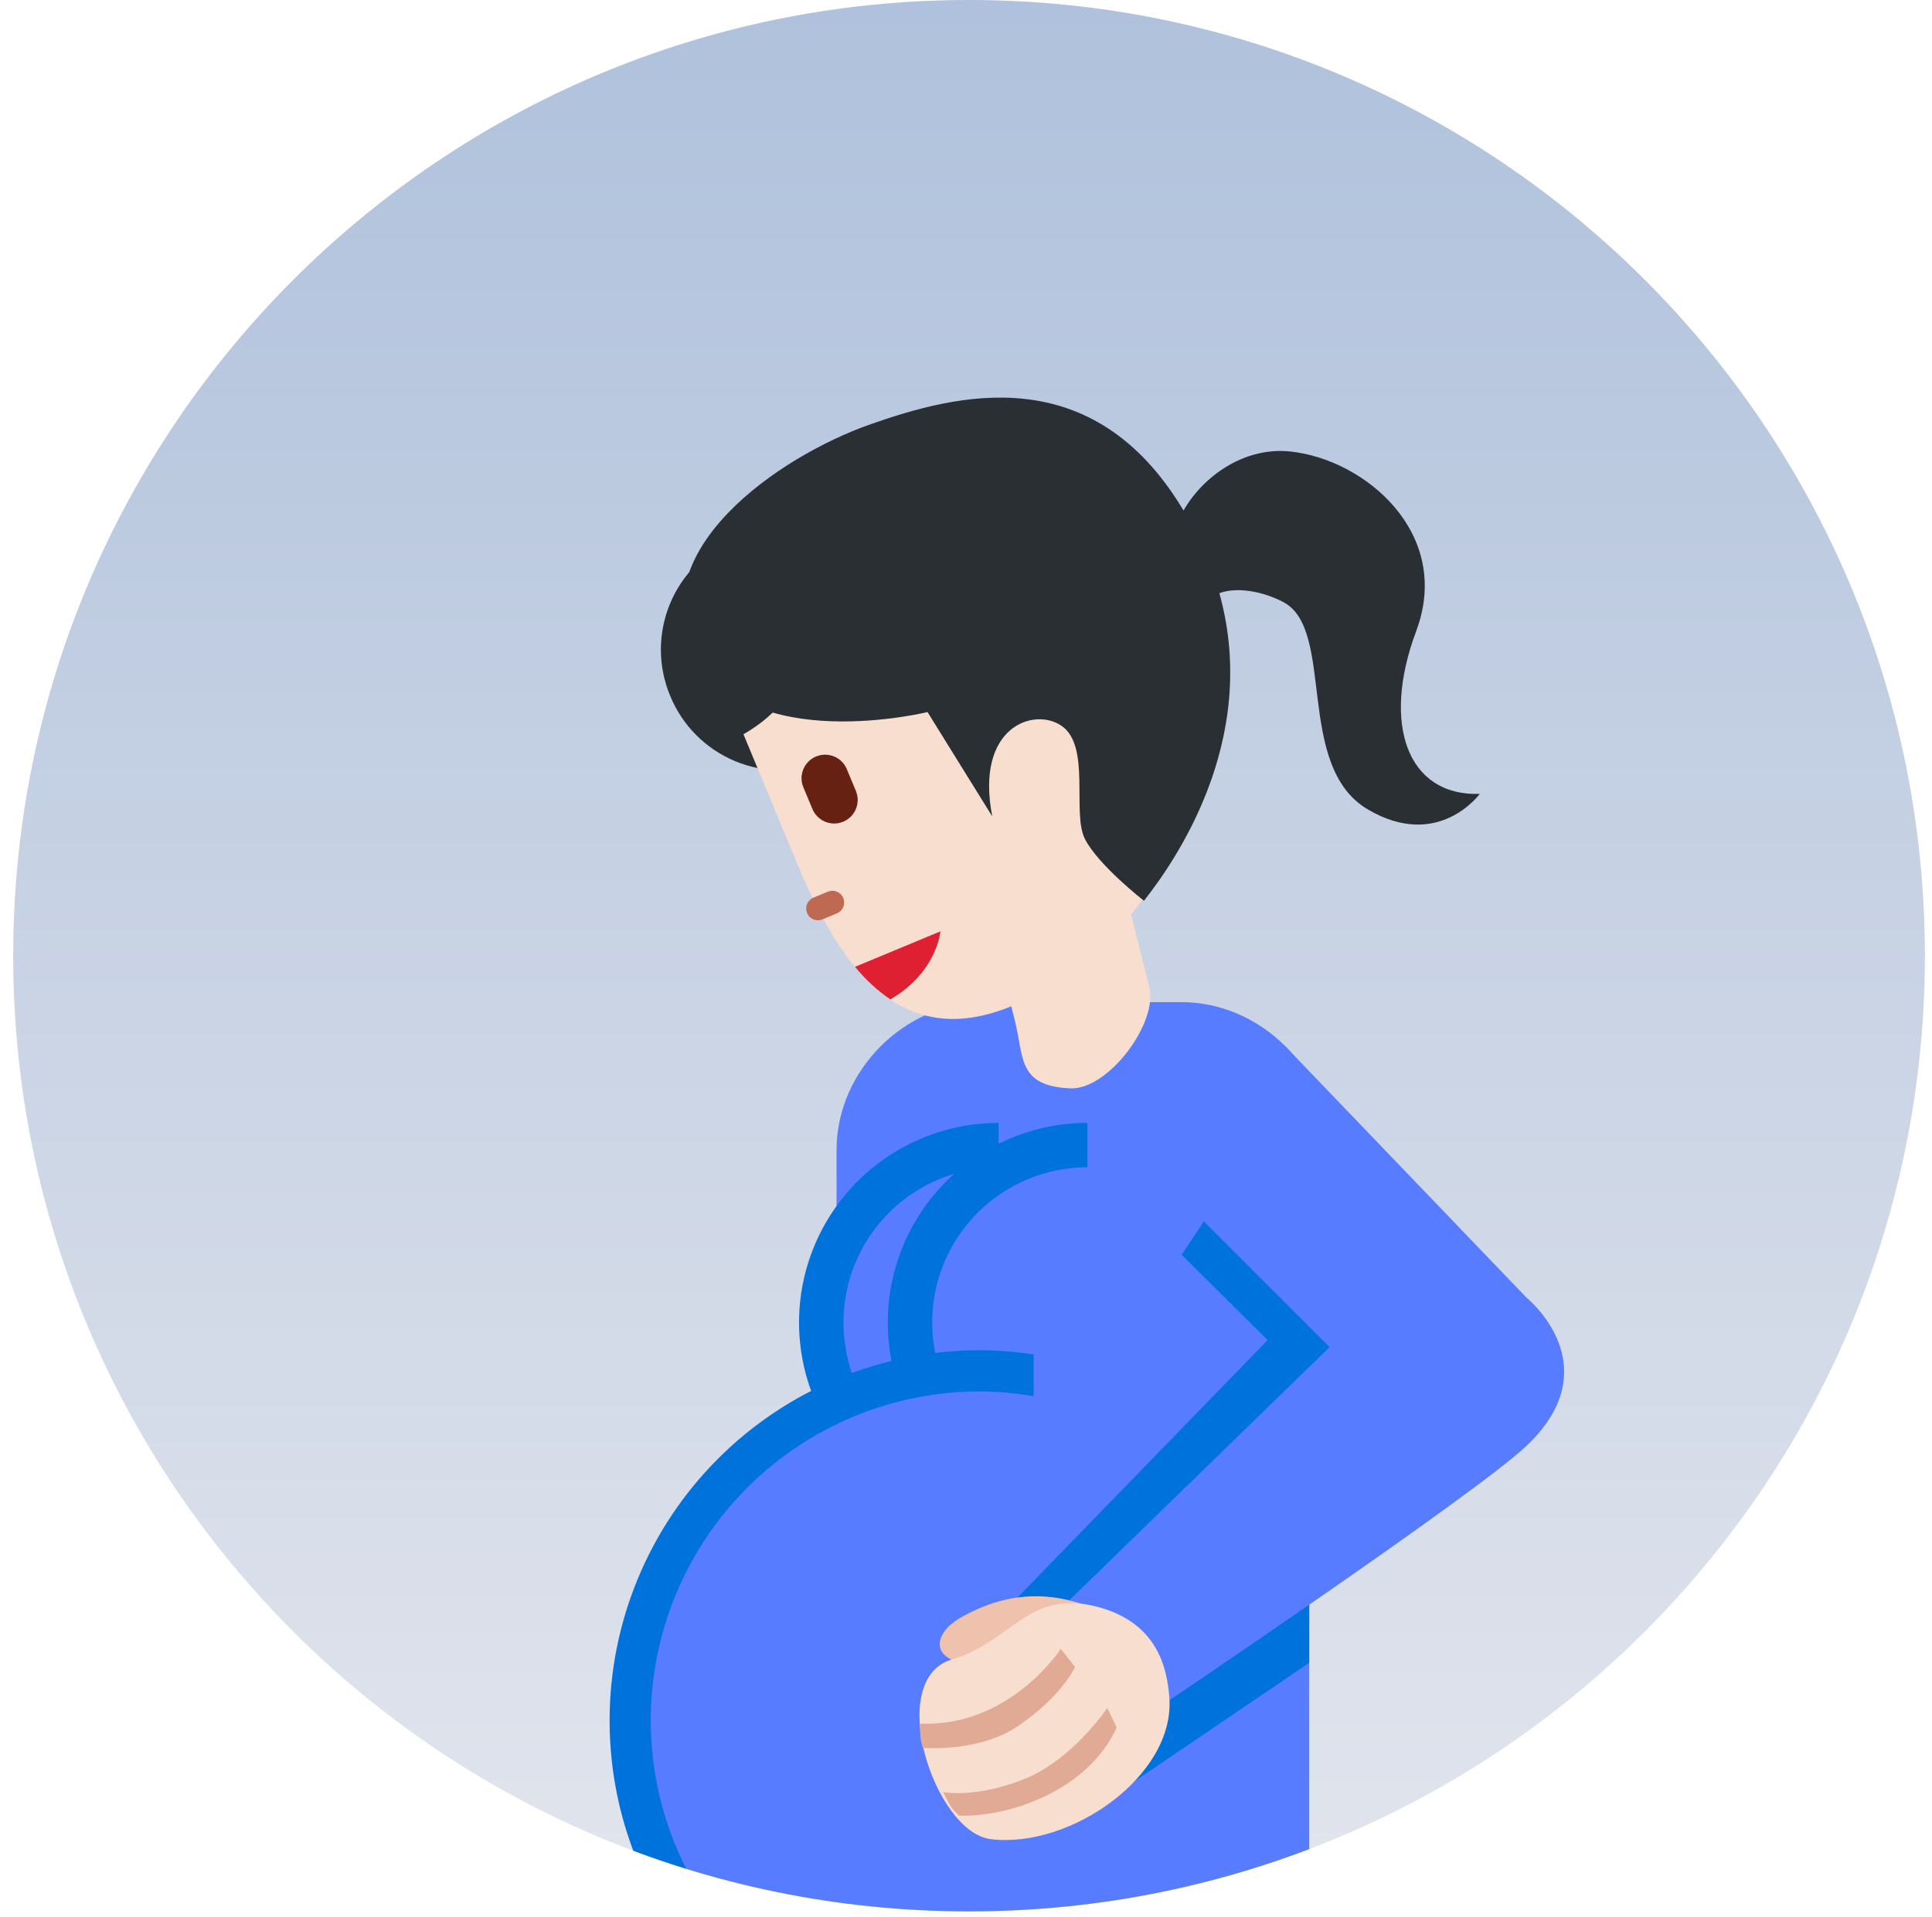
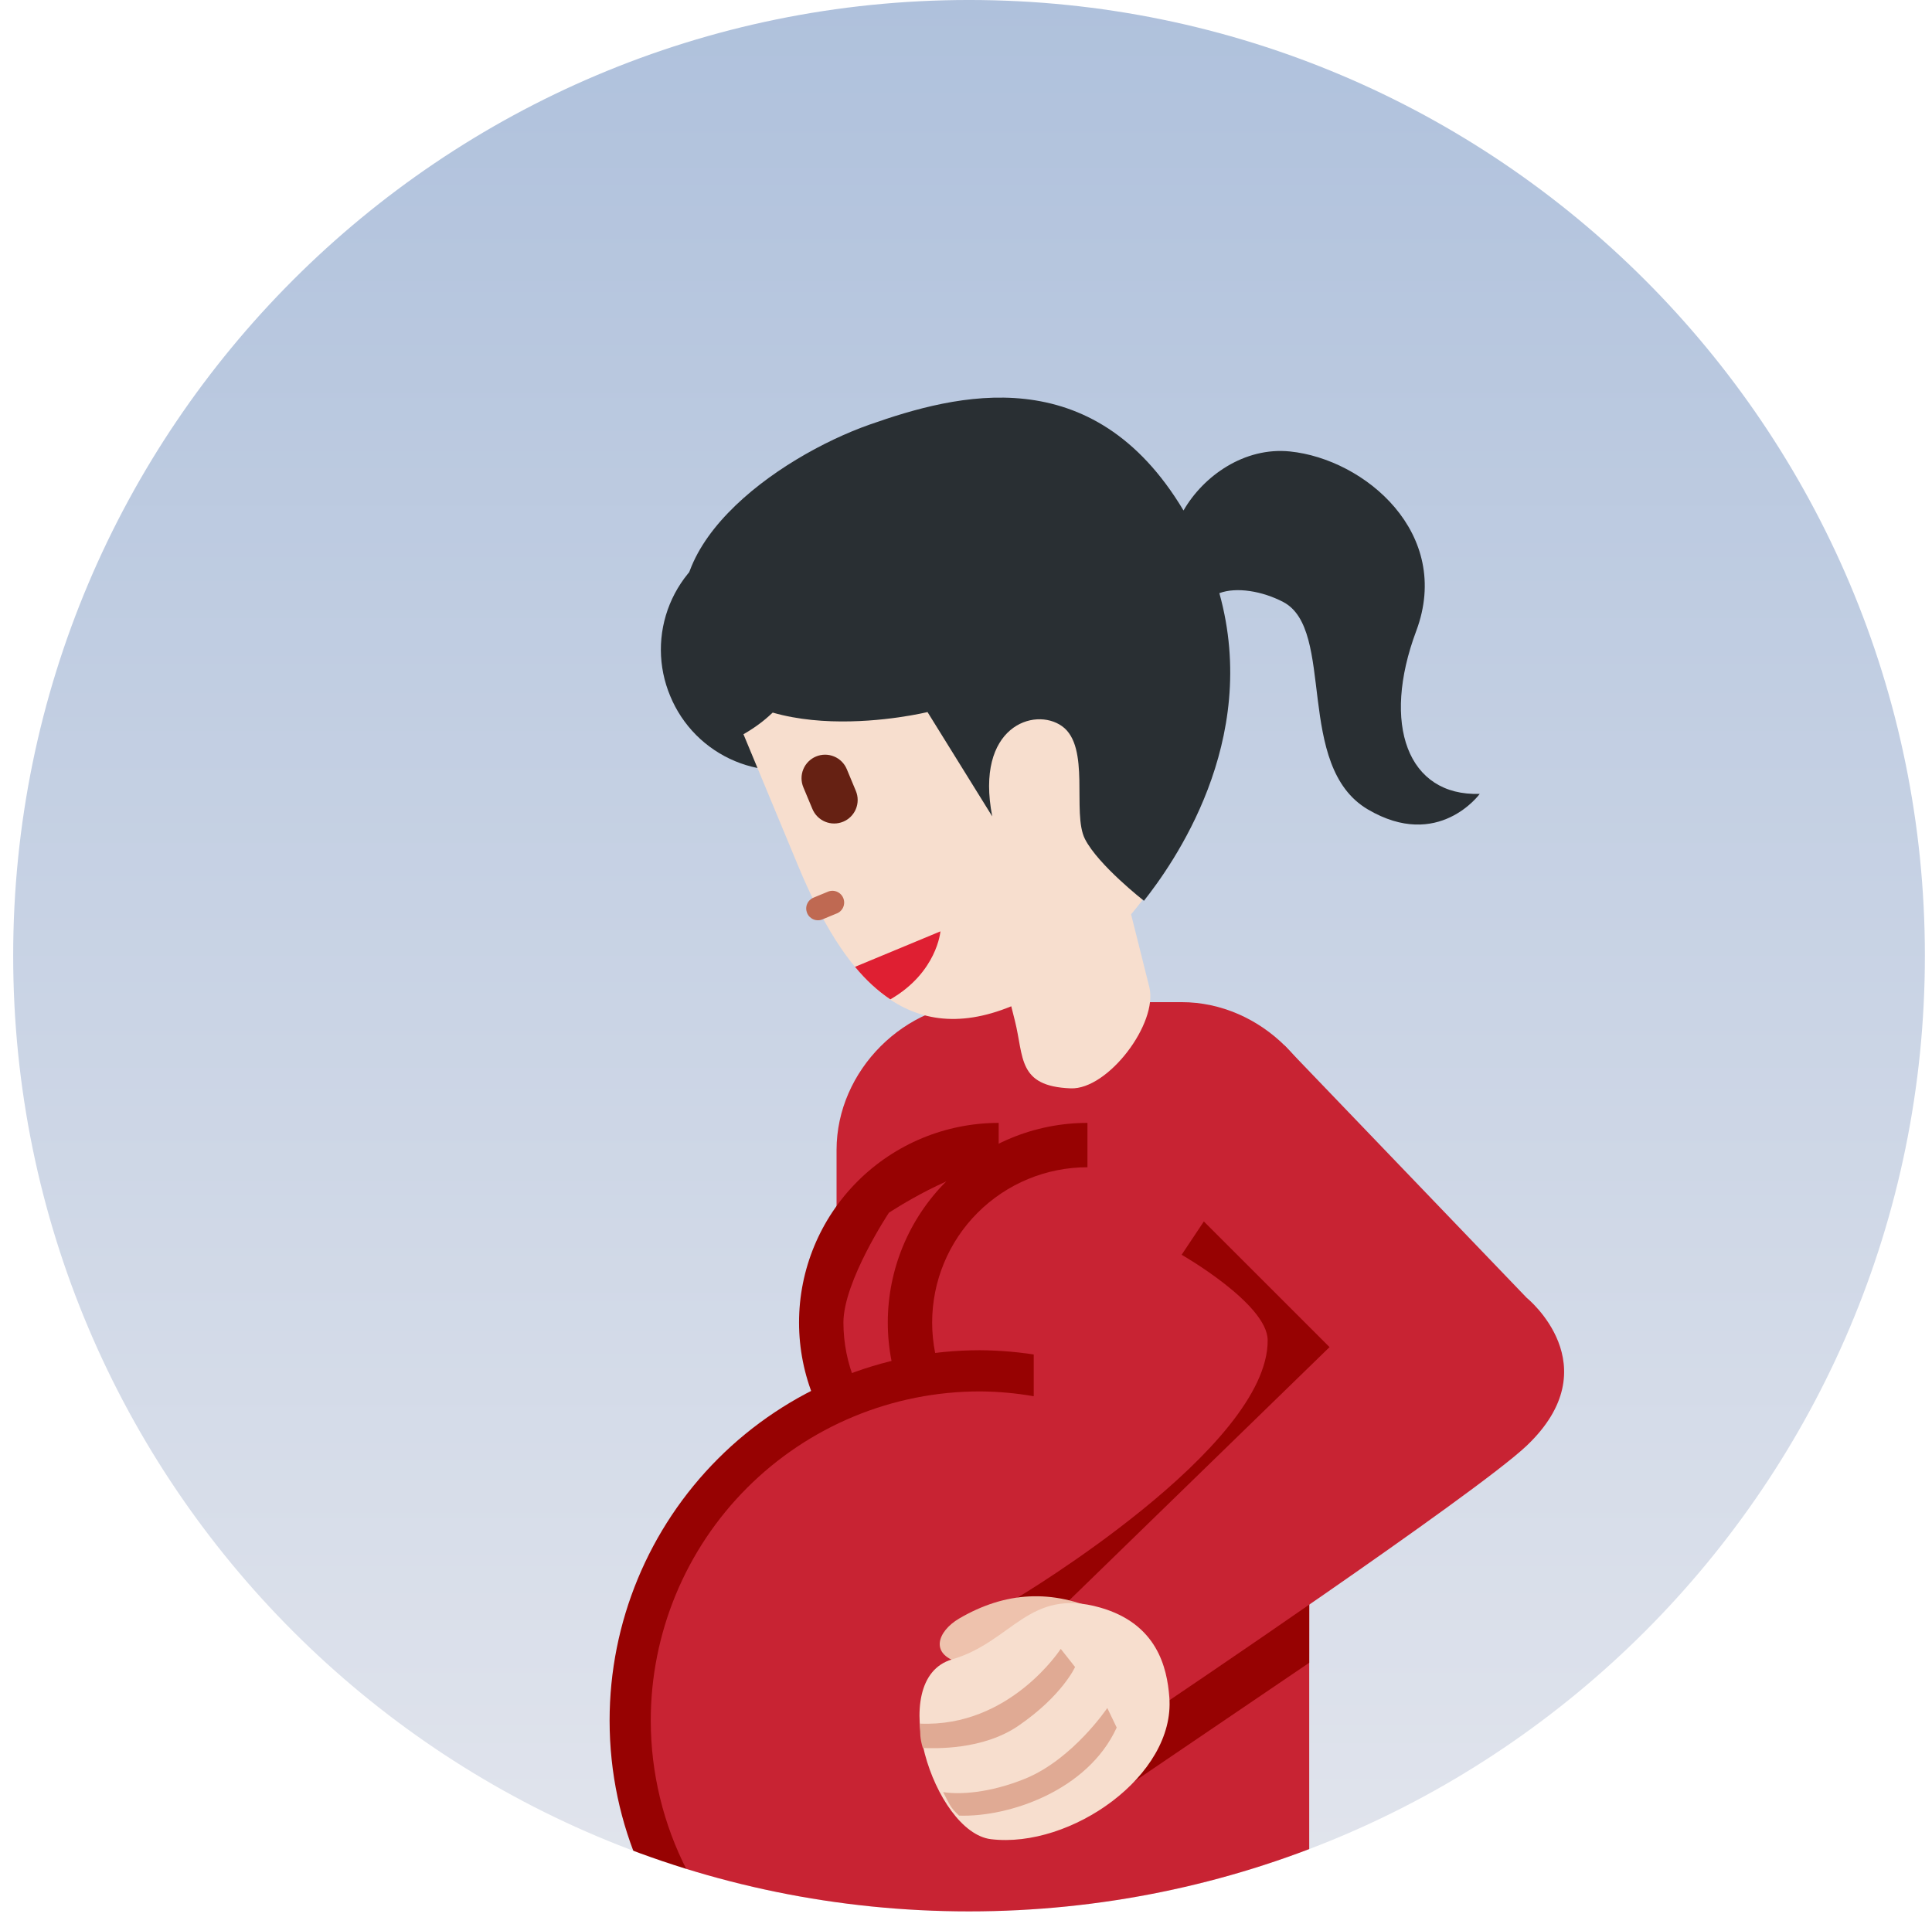
- <svg xmlns="http://www.w3.org/2000/svg" width="127" height="126" viewBox="0 0 127 126" fill="none">
-   <circle cx="63.7" cy="62.833" r="62.833" fill="url(#paint0_linear_4741_2340)" />
-   <mask id="mask0_4741_2340" style="mask-type:alpha" maskUnits="userSpaceOnUse" x="0" y="0" width="127" height="126">
-     <circle cx="63.7" cy="62.833" r="62.833" fill="url(#paint1_linear_4741_2340)" />
-   </mask>
-   <g mask="url(#mask0_4741_2340)">
-     <path d="M77.671 65.887H64.711C59.481 65.887 54.99 70.381 54.99 75.607V130.695H86.062V104.576L87.394 99.466V75.607C87.394 70.378 82.9 65.887 77.671 65.887Z" fill="#577CFF" />
-     <path d="M65.649 73.826C62.169 73.826 58.831 75.209 56.369 77.67C53.908 80.131 52.525 83.469 52.525 86.95C52.525 90.431 53.908 93.769 56.369 96.23C58.831 98.691 62.169 100.074 65.649 100.074V73.826Z" fill="#0072DB" />
-     <path d="M65.651 76.742C62.944 76.742 60.347 77.818 58.433 79.732C56.519 81.646 55.443 84.242 55.443 86.95C55.443 89.657 56.519 92.253 58.433 94.167C60.347 96.082 62.944 97.157 65.651 97.157V76.742Z" fill="#577CFF" />
-     <path d="M71.483 73.826C68.002 73.826 64.664 75.209 62.203 77.67C59.742 80.131 58.359 83.469 58.359 86.95C58.359 90.431 59.742 93.769 62.203 96.23C64.664 98.691 68.002 100.074 71.483 100.074V73.826Z" fill="#0072DB" />
-     <path d="M71.483 76.742C68.776 76.742 66.179 77.818 64.265 79.732C62.351 81.646 61.275 84.242 61.275 86.95C61.275 89.657 62.351 92.253 64.265 94.167C66.179 96.082 68.776 97.157 71.483 97.157V76.742Z" fill="#577CFF" />
-     <path d="M47.608 130.695H68.472V89.136C67.132 88.902 65.775 88.78 64.415 88.772C57.959 88.772 51.767 91.336 47.202 95.901C42.637 100.467 40.072 106.658 40.072 113.115C40.072 120.032 42.971 126.262 47.608 130.695Z" fill="#0072DB" />
-     <path d="M67.952 78.699V91.796C66.783 91.593 65.6 91.486 64.414 91.478C61.573 91.478 58.759 92.037 56.134 93.124C53.508 94.212 51.123 95.805 49.114 97.815C47.105 99.824 45.511 102.209 44.424 104.835C43.336 107.46 42.777 110.274 42.777 113.115C42.778 116.555 43.599 119.945 45.175 123.002C46.75 126.06 49.032 128.698 51.833 130.695H83.027V70.422L67.952 78.699Z" fill="#577CFF" />
-     <path d="M84.427 72.367L98.571 87.282L86.066 100.438L86.06 109.321L74.569 117.119L66.867 105.048L83.33 88.104L77.675 82.496L84.427 72.367Z" fill="#0072DB" />
-     <path d="M84.423 68.721L100.359 85.327C100.359 85.327 105.891 89.783 100.359 95.047C97.037 98.206 76.222 112.225 76.222 112.225L69.742 105.744L87.398 88.567L77.675 78.846L84.423 68.721Z" fill="#577CFF" />
-     <path d="M72.447 105.996C69.169 104.436 66.06 104.651 63.054 106.41C61.616 107.253 61.03 108.828 63.231 109.35C65.442 109.866 72.447 105.996 72.447 105.996Z" fill="#EEC2AD" />
-     <path d="M76.866 111.589C77.271 116.737 70.374 121.546 65.142 120.919C61.403 120.47 58.148 110.396 62.584 109.098C66.539 107.944 67.633 104.351 72.325 105.692C76.052 106.76 76.717 109.612 76.866 111.589Z" fill="#F7DECE" />
-     <path d="M73.406 113.58L72.788 112.294C72.788 112.294 70.539 115.639 67.413 116.931C65.042 117.899 63.044 117.995 61.997 117.823C62.446 118.678 62.455 118.824 63.044 119.369C66.302 119.483 71.507 117.736 73.406 113.58ZM66.94 113.466C69.827 111.489 70.67 109.599 70.67 109.599L69.728 108.406C69.728 108.406 66.389 113.586 60.463 113.32C60.507 114.044 60.448 114.184 60.661 114.924C61.457 114.951 64.595 115.07 66.94 113.466Z" fill="#E0AA94" />
-     <path d="M58.573 39.729C58.975 40.684 59.184 41.708 59.189 42.744C59.195 43.78 58.996 44.806 58.604 45.765C58.212 46.724 57.636 47.596 56.907 48.332C56.178 49.068 55.311 49.653 54.356 50.053C53.398 50.448 52.372 50.65 51.336 50.648C50.3 50.646 49.274 50.439 48.318 50.041C47.361 49.642 46.493 49.059 45.762 48.324C45.031 47.59 44.452 46.718 44.059 45.76C43.657 44.805 43.448 43.78 43.443 42.744C43.439 41.709 43.638 40.682 44.03 39.723C44.422 38.764 45 37.892 45.729 37.156C46.459 36.421 47.326 35.836 48.281 35.436C49.239 35.042 50.265 34.84 51.301 34.842C52.336 34.844 53.361 35.05 54.317 35.449C55.273 35.848 56.141 36.431 56.871 37.166C57.602 37.9 58.18 38.771 58.573 39.729Z" fill="#292F33" />
-     <path d="M74.352 60.114C77.86 55.929 79.954 50.58 78.155 46.258L75.18 39.092C59.099 45.147 52.482 36.838 52.482 36.838C52.482 36.838 55.631 44.415 48.871 48.273L52.467 56.929C55.407 63.998 59.414 69.061 66.475 66.159L66.714 67.11C67.314 69.493 66.874 71.421 70.382 71.555C72.835 71.648 76.148 67.268 75.547 64.885L74.352 60.114Z" fill="#F7DECE" />
-     <path d="M93.095 41.487C95.498 35.065 89.715 30.183 84.792 29.681C81.805 29.378 79.111 31.282 77.798 33.563C71.817 23.548 62.869 25.907 57.176 27.911C51.145 30.034 42.174 36.278 45.694 42.989C49.215 49.702 60.971 46.815 60.971 46.815L65.226 53.674C64.076 47.771 67.996 46.453 69.807 47.739C71.715 49.096 70.449 53.444 71.318 55.159C72.187 56.873 75.197 59.224 75.197 59.224C77.046 56.873 82.882 48.789 80.155 38.999C81.283 38.576 82.978 38.862 84.346 39.576C87.822 41.382 85.083 50.376 89.919 53.219C94.553 55.946 97.271 52.196 97.271 52.196C92.523 52.353 90.799 47.626 93.095 41.487Z" fill="#292F33" />
-     <path d="M54.982 60.064L54.084 60.437C53.989 60.479 53.888 60.502 53.785 60.504C53.682 60.506 53.579 60.487 53.484 60.449C53.388 60.411 53.301 60.355 53.227 60.282C53.154 60.21 53.095 60.124 53.056 60.029C53.016 59.934 52.996 59.831 52.996 59.728C52.996 59.625 53.017 59.523 53.058 59.429C53.098 59.334 53.157 59.248 53.231 59.176C53.305 59.105 53.393 59.048 53.489 59.011L54.39 58.638C54.484 58.593 54.587 58.569 54.691 58.565C54.796 58.561 54.9 58.579 54.997 58.617C55.094 58.654 55.183 58.711 55.258 58.784C55.333 58.857 55.392 58.944 55.432 59.041C55.472 59.137 55.492 59.241 55.491 59.345C55.49 59.45 55.468 59.553 55.425 59.648C55.383 59.744 55.322 59.83 55.246 59.901C55.17 59.973 55.08 60.028 54.982 60.064Z" fill="#BF6952" />
-     <path d="M55.424 54.024C55.045 54.181 54.621 54.181 54.242 54.024C53.864 53.868 53.563 53.568 53.406 53.19L52.808 51.758C52.65 51.379 52.65 50.953 52.807 50.574C52.963 50.194 53.264 49.893 53.643 49.736C54.022 49.578 54.448 49.578 54.828 49.734C55.207 49.891 55.508 50.192 55.666 50.571L56.261 52C56.339 52.188 56.38 52.389 56.38 52.593C56.38 52.796 56.34 52.998 56.263 53.186C56.185 53.374 56.071 53.545 55.927 53.689C55.783 53.833 55.612 53.947 55.424 54.024Z" fill="#662113" />
-     <path d="M56.205 63.566C56.914 64.426 57.69 65.143 58.526 65.703C61.603 63.927 61.819 61.232 61.819 61.232L56.351 63.504L56.205 63.566Z" fill="#DF1F32" />
-   </g>
+ <svg xmlns="http://www.w3.org/2000/svg" id="epzximtekrZ1" viewBox="0 0 127 126" shape-rendering="geometricPrecision" text-rendering="geometricPrecision" project-id="fb069ad5936e44679cbce16c74f8b175" export-id="a1885b599b86470699ae0b9e98998c28" cached="false">
  <defs>
-     <linearGradient id="paint0_linear_4741_2340" x1="63.7" y1="0" x2="63.7" y2="125.665" gradientUnits="userSpaceOnUse">
-       <stop stop-color="#AFC1DC" />
-       <stop offset="1" stop-color="#E2E5ED" />
+     <linearGradient id="epzximtekrZ2-fill" x1="0" y1="-62.833" x2="0" y2="62.833" spreadMethod="pad" gradientUnits="userSpaceOnUse" gradientTransform="translate(0 0)">
+       <stop id="epzximtekrZ2-fill-0" offset="0%" stop-color="#afc1dc" />
+       <stop id="epzximtekrZ2-fill-1" offset="100%" stop-color="#e2e5ed" />
    </linearGradient>
-     <linearGradient id="paint1_linear_4741_2340" x1="63.7" y1="0" x2="63.7" y2="125.665" gradientUnits="userSpaceOnUse">
-       <stop stop-color="#AFC1DC" />
-       <stop offset="1" stop-color="#E2E5ED" />
+     <linearGradient id="epzximtekrZ24-fill" x1="0" y1="-62.833" x2="0" y2="62.833" spreadMethod="pad" gradientUnits="userSpaceOnUse" gradientTransform="translate(0 0)">
+       <stop id="epzximtekrZ24-fill-0" offset="0%" stop-color="#afc1dc" />
+       <stop id="epzximtekrZ24-fill-1" offset="100%" stop-color="#e2e5ed" />
    </linearGradient>
  </defs>
+   <circle r="62.833" transform="translate(63.6996 62.8325)" fill="url(#epzximtekrZ2-fill)" />
+   <g mask="url(#epzximtekrZ23)">
+     <g>
+       <path d="M77.671,65.887h-12.96c-5.229,0-9.72,4.494-9.72,9.72v55.088h31.071v-26.119l1.333-5.11v-23.859c0-5.229-4.494-9.72-9.723-9.72Z" fill="#c82333" />
+       <path d="M65.649,73.826c-3.481,0-6.819,1.383-9.28,3.844-2.461,2.461-3.844,5.799-3.844,9.28c0,3.481,1.383,6.819,3.844,9.28s5.799,3.844,9.28,3.844v-26.248Z" fill="#970202" />
+       <path d="M65.651,76.742c-2.707,0-7.218,2.99-7.218,2.99s-2.99,4.511-2.99,7.218s1.075,5.303,2.99,7.218c1.914,1.914,4.511,2.99,7.218,2.99v-20.415Z" fill="#c82333" />
+       <path d="M71.483,73.826c-3.481,0-6.819,1.383-9.28,3.844-2.461,2.461-3.844,5.799-3.844,9.28c0,3.481,1.383,6.819,3.844,9.28c2.461,2.461,5.799,3.844,9.28,3.844v-26.248Z" fill="#970202" />
+       <path d="M71.483,76.742c-2.707,0-5.303,1.075-7.218,2.99-1.914,1.914-2.99,4.511-2.99,7.218s1.075,5.303,2.99,7.218c1.914,1.914,4.511,2.99,7.218,2.99v-20.415Z" fill="#c82333" />
+       <path d="M47.608,130.695h20.864v-41.559c-1.34-.234-2.697-.356-4.057-.364-6.456,0-12.648,2.565-17.213,7.13-4.565,4.566-7.13,10.757-7.13,17.214c0,6.917,2.899,13.147,7.536,17.58Z" fill="#970202" />
+       <path d="M67.952,78.699v13.098c-1.168-.204-2.352-.31-3.538-.318-2.841-0-5.655.559-8.28,1.646s-5.011,2.681-7.02,4.69-3.603,4.394-4.69,7.02c-1.087,2.625-1.647,5.439-1.646,8.28 0,3.44.822,6.83,2.397,9.887c1.575,3.058,3.858,5.696,6.658,7.693h31.194v-60.273L67.952,78.699Z" fill="#c82333" />
+       <path d="M84.427,72.367L98.571,87.282L86.066,100.438l-.006,8.883-11.491,7.798-7.702-12.071c0,0,16.529-9.857,16.463-16.944-.022-2.389-5.655-5.608-5.655-5.608l6.751-10.129Z" fill="#970202" />
+       <path d="M84.423,68.721l15.936,16.606c0,0,5.532,4.456,0,9.72-3.322,3.158-24.137,17.178-24.137,17.178l-6.48-6.481L87.398,88.567l-9.723-9.72l6.748-10.126Z" fill="#c82333" />
+       <path d="M72.447,105.996c-3.278-1.56-6.387-1.345-9.394.414-1.438.843-2.024,2.418.178,2.94c2.211.516,9.216-3.354,9.216-3.354Z" fill="#eec2ad" />
+       <path d="M76.866,111.589c.405,5.148-6.492,9.957-11.724,9.33-3.739-.449-6.994-10.523-2.558-11.821c3.955-1.154,5.048-4.747,9.741-3.406c3.727,1.068,4.392,3.92,4.541,5.897Z" fill="#f7dece" />
+       <path d="M73.406,113.58l-.618-1.286c0,0-2.248,3.345-5.375,4.637-2.371.968-4.369,1.064-5.416.892.449.855.458,1.001,1.047,1.546c3.258.114,8.463-1.633,10.362-5.789Zm-6.466-.114c2.887-1.977,3.73-3.867,3.73-3.867l-.942-1.193c0,0-3.339,5.18-9.265,4.914.044.724-.015.864.198,1.604.796.027,3.934.146,6.279-1.458Z" fill="#e0aa94" />
+       <path d="M58.573,39.729c.401.955.611,1.979.616,3.015s-.194,2.062-.585,3.021c-.392.959-.968,1.831-1.697,2.567-.729.736-1.596,1.321-2.551,1.721-.958.395-1.984.597-3.021.595s-2.062-.208-3.018-.607c-.956-.399-1.825-.982-2.556-1.716-.731-.734-1.31-1.606-1.704-2.564-.401-.955-.61-1.98-.615-3.016-.005-1.036.195-2.063.587-3.022s.97-1.831,1.699-2.567c.73-.736,1.597-1.32,2.552-1.72.958-.395,1.984-.597,3.019-.594s2.061.209,3.017.607s1.824.982,2.554,1.716c.73.734,1.309,1.605,1.702,2.564Z" fill="#292f33" />
+       <path d="M74.352,60.114c3.508-4.185,5.602-9.534,3.803-13.856l-2.975-7.166c-16.081,6.054-22.698-2.254-22.698-2.254s3.15,7.577-3.611,11.435L52.467,56.929c2.94,7.069,6.947,12.132,14.008,9.23l.239.951c.601,2.383.16,4.311,3.669,4.445c2.453.093,5.766-4.287,5.165-6.67l-1.196-4.771Z" fill="#f7dece" />
+       <path d="M93.095,41.487c2.403-6.422-3.38-11.304-8.303-11.806-2.986-.303-5.681,1.601-6.994,3.882-5.982-10.015-14.929-7.655-20.622-5.652-6.031,2.123-15.002,8.367-11.482,15.078c3.52,6.714,15.276,3.826,15.276,3.826l4.255,6.859c-1.149-5.903,2.771-7.221,4.582-5.935c1.907,1.356.642,5.704,1.511,7.419.869,1.715,3.879,4.065,3.879,4.065c1.849-2.351,7.685-10.435,4.958-20.225c1.129-.423,2.823-.137,4.191.577c3.476,1.805.738,10.8,5.573,13.643c4.634,2.727,7.352-1.024,7.352-1.024-4.748.158-6.471-4.57-4.176-10.709Z" fill="#292f33" />
+       <path d="M54.982,60.064l-.898.373c-.094.042-.196.065-.299.067s-.205-.016-.301-.054-.183-.095-.257-.167c-.073-.072-.132-.159-.171-.254s-.06-.197-.06-.3.021-.205.062-.3c.04-.095.099-.181.173-.252s.162-.128.258-.165l.901-.373c.095-.044.197-.069.301-.073s.208.014.306.052.186.095.261.168c.075.073.134.16.174.257.04.096.06.2.059.304s-.023.207-.065.303-.103.182-.179.253c-.076.071-.166.127-.264.162Z" fill="#bf6952" />
+       <path d="M55.424,54.024c-.378.157-.803.157-1.182 0-.378-.156-.679-.456-.837-.834l-.598-1.432c-.157-.379-.158-.805-.001-1.184s.458-.681.837-.838.805-.158,1.184-.001c.379.157.681.458.838.837l.595,1.429c.078.188.119.389.119.593s-.04.405-.117.593c-.078.188-.192.359-.336.503s-.315.258-.503.335Z" fill="#662113" />
+       <path d="M56.205,63.566c.709.86,1.484,1.578,2.321,2.138c3.077-1.776,3.293-4.471,3.293-4.471l-5.468,2.272-.146.061Z" fill="#df1f32" />
+     </g>
+     <mask id="epzximtekrZ23" mask-type="alpha" x="-150%" y="-150%" height="400%" width="400%">
+       <circle r="62.833" transform="translate(63.6996 62.8325)" fill="url(#epzximtekrZ24-fill)" />
+     </mask>
+   </g>
</svg>
